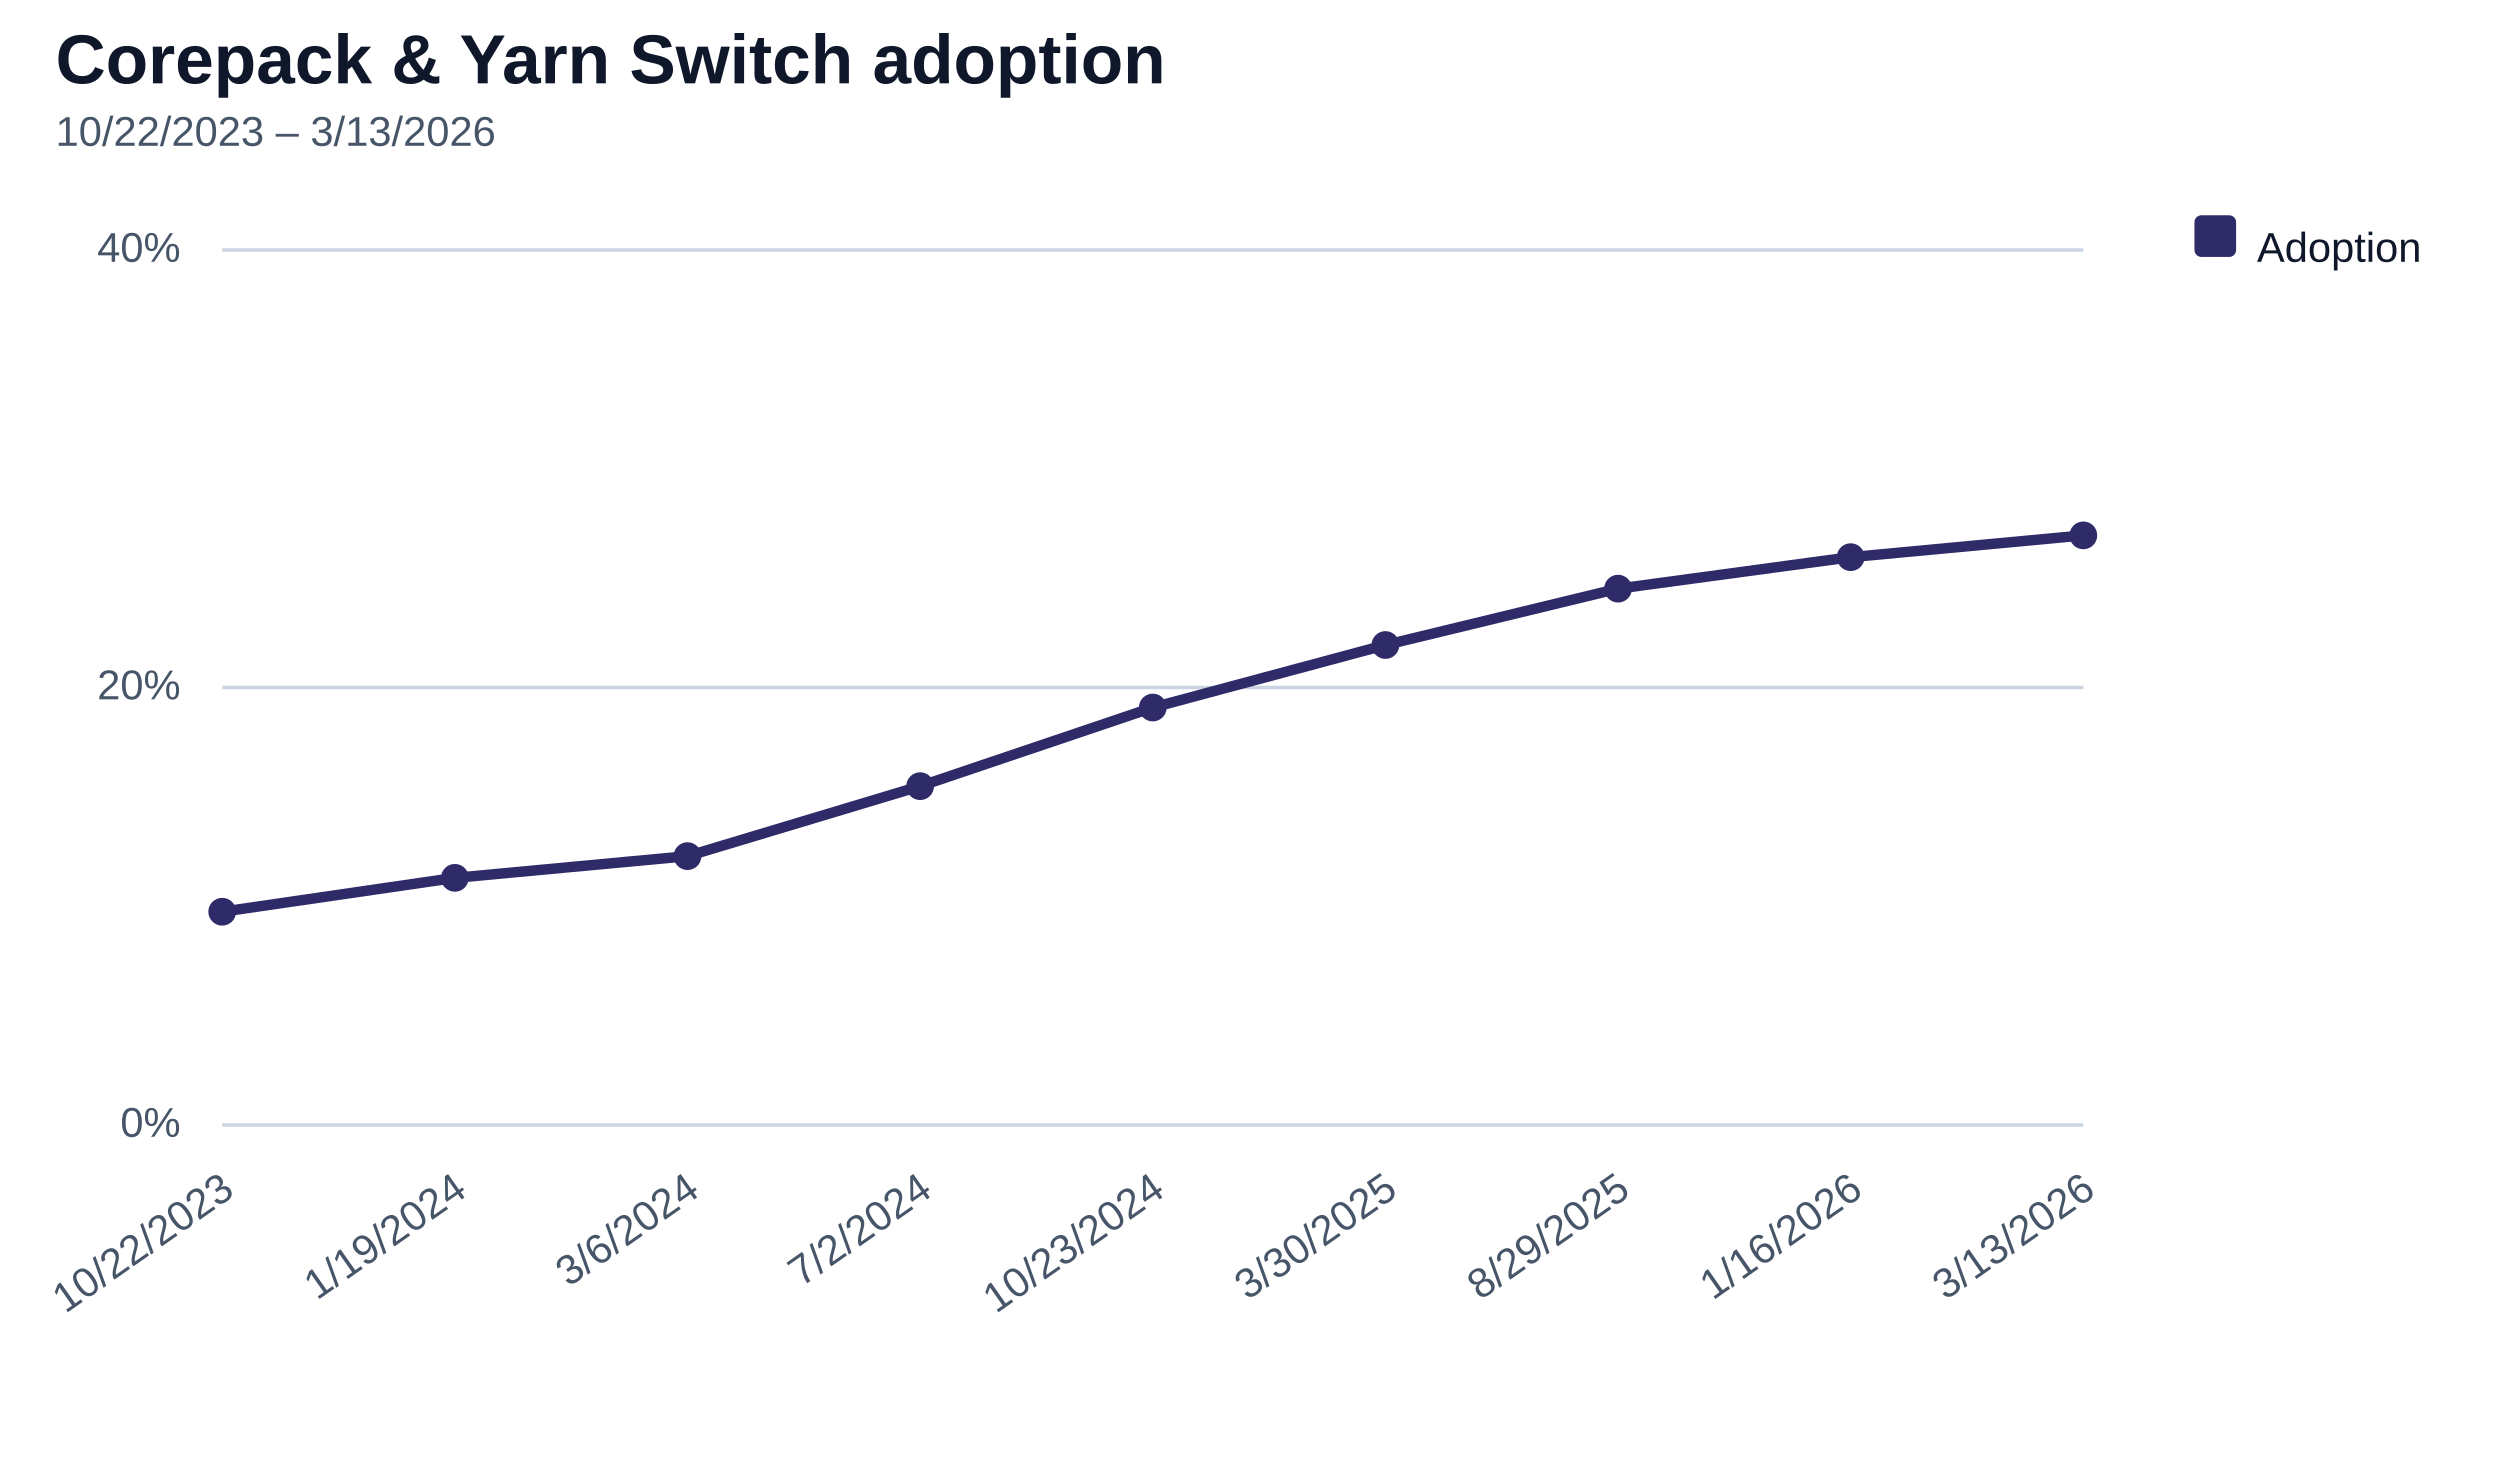
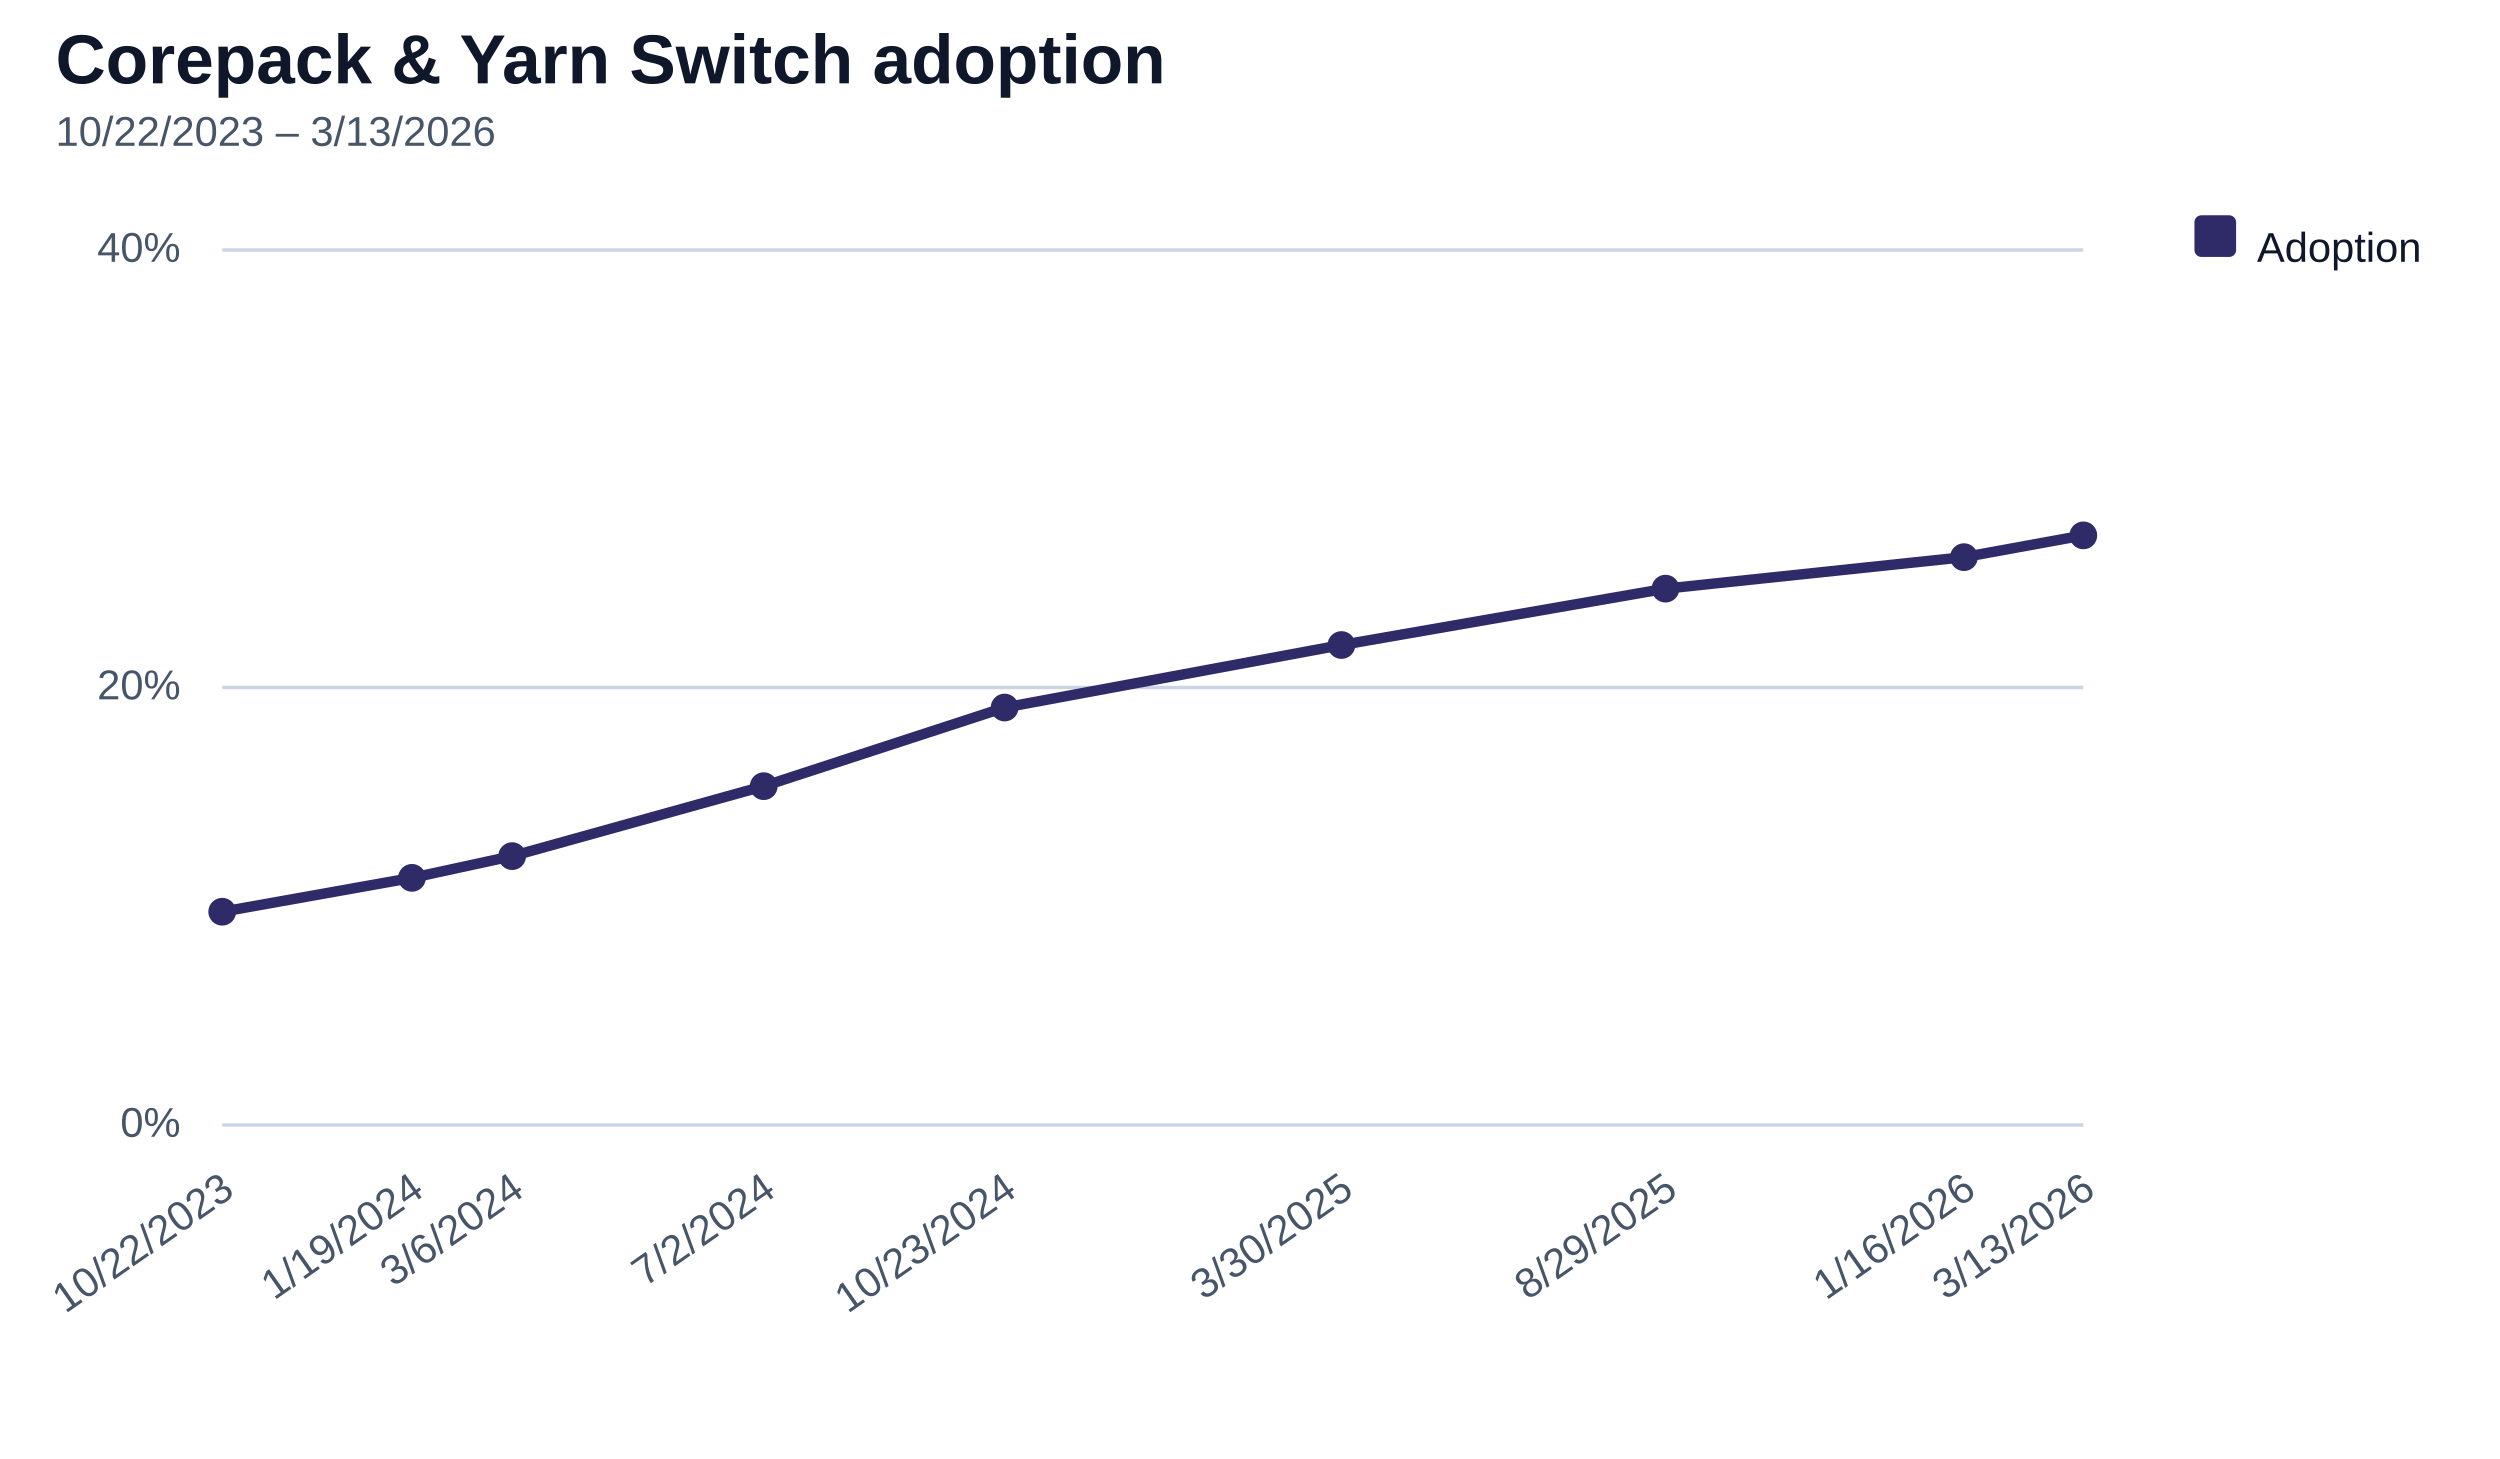
<svg xmlns="http://www.w3.org/2000/svg" width="720" height="420" viewBox="0 0 720 420" role="img" aria-label="Corepack &amp; Yarn Switch adoption">
  <style>
    text { font-family: "Helvetica Neue", Arial, sans-serif; }
    .title { font-size: 20px; font-weight: 700; fill: #0f172a; }
    .subtitle { font-size: 12px; fill: #475569; }
    .axis { stroke: #cbd5e1; stroke-width: 1; }
    .legend { font-size: 12px; fill: #0f172a; }
    .tick { font-size: 12px; fill: #475569; }
  </style>
  <text class="title" x="16" y="24">Corepack &amp; Yarn Switch adoption</text>
  <text class="subtitle" x="16" y="42">10/22/2023 – 3/13/2026</text>
  <g class="y-ticks">
    <line class="axis" x1="64" y1="324" x2="600" y2="324" />
    <text class="tick" x="52" y="324" dominant-baseline="middle" text-anchor="end">0%</text>
    <line class="axis" x1="64" y1="198" x2="600" y2="198" />
    <text class="tick" x="52" y="198" dominant-baseline="middle" text-anchor="end">20%</text>
    <line class="axis" x1="64" y1="72" x2="600" y2="72" />
    <text class="tick" x="52" y="72" dominant-baseline="middle" text-anchor="end">40%</text>
  </g>
  <g class="x-ticks">
    <text class="tick" x="68" y="344" text-anchor="end" transform="rotate(-35 68 344)">10/22/2023</text>
-     <text class="tick" x="135" y="344" text-anchor="end" transform="rotate(-35 135 344)">1/19/2024</text>
-     <text class="tick" x="202" y="344" text-anchor="end" transform="rotate(-35 202 344)">3/6/2024</text>
-     <text class="tick" x="269" y="344" text-anchor="end" transform="rotate(-35 269 344)">7/2/2024</text>
-     <text class="tick" x="336" y="344" text-anchor="end" transform="rotate(-35 336 344)">10/23/2024</text>
-     <text class="tick" x="403" y="344" text-anchor="end" transform="rotate(-35 403 344)">3/30/2025</text>
-     <text class="tick" x="470" y="344" text-anchor="end" transform="rotate(-35 470 344)">8/29/2025</text>
-     <text class="tick" x="537" y="344" text-anchor="end" transform="rotate(-35 537 344)">1/16/2026</text>
+     <text class="tick" x="122.644" y="344" text-anchor="end" transform="rotate(-35 122.6438 344)">1/19/2024</text>
+     <text class="tick" x="151.501" y="344" text-anchor="end" transform="rotate(-35 151.5006 344)">3/6/2024</text>
+     <text class="tick" x="223.95" y="344" text-anchor="end" transform="rotate(-35 223.9496 344)">7/2/2024</text>
+     <text class="tick" x="293.329" y="344" text-anchor="end" transform="rotate(-35 293.3288 344)">10/23/2024</text>
+     <text class="tick" x="390.337" y="344" text-anchor="end" transform="rotate(-35 390.3368 344)">3/30/2025</text>
+     <text class="tick" x="483.661" y="344" text-anchor="end" transform="rotate(-35 483.6609 344)">8/29/2025</text>
+     <text class="tick" x="569.617" y="344" text-anchor="end" transform="rotate(-35 569.6174 344)">1/16/2026</text>
    <text class="tick" x="604" y="344" text-anchor="end" transform="rotate(-35 604 344)">3/13/2026</text>
  </g>
  <g class="series-group">
    <g class="series" data-key="corepack_adoption">
-       <polyline fill="none" stroke="#2f2a68" stroke-width="3" points="64,262.578 131,252.821 198,246.566 265,226.418 332,203.771 399,185.766 466,169.531 533,160.462 600,154.186" />
+       <polyline fill="none" stroke="#2f2a68" stroke-width="3" points="64,262.578 118.644,252.821 147.501,246.566 219.95,226.418 289.329,203.771 386.337,185.766 479.661,169.531 565.617,160.462 600,154.186" />
      <circle cx="64" cy="262.578" r="4" fill="#2f2a68" />
-       <circle cx="131" cy="252.821" r="4" fill="#2f2a68" />
-       <circle cx="198" cy="246.566" r="4" fill="#2f2a68" />
-       <circle cx="265" cy="226.418" r="4" fill="#2f2a68" />
-       <circle cx="332" cy="203.771" r="4" fill="#2f2a68" />
-       <circle cx="399" cy="185.766" r="4" fill="#2f2a68" />
-       <circle cx="466" cy="169.531" r="4" fill="#2f2a68" />
-       <circle cx="533" cy="160.462" r="4" fill="#2f2a68" />
+       <circle cx="118.644" cy="252.821" r="4" fill="#2f2a68" />
+       <circle cx="147.501" cy="246.566" r="4" fill="#2f2a68" />
+       <circle cx="219.95" cy="226.418" r="4" fill="#2f2a68" />
+       <circle cx="289.329" cy="203.771" r="4" fill="#2f2a68" />
+       <circle cx="386.337" cy="185.766" r="4" fill="#2f2a68" />
+       <circle cx="479.661" cy="169.531" r="4" fill="#2f2a68" />
+       <circle cx="565.617" cy="160.462" r="4" fill="#2f2a68" />
      <circle cx="600" cy="154.186" r="4" fill="#2f2a68" />
    </g>
  </g>
  <g class="legend-group">
    <g class="legend-item" data-key="corepack_adoption">
      <rect x="632" y="62" width="12" height="12" rx="2" fill="#2f2a68" />
      <text class="legend" x="650" y="72" dominant-baseline="middle">Adoption</text>
    </g>
  </g>
</svg>
